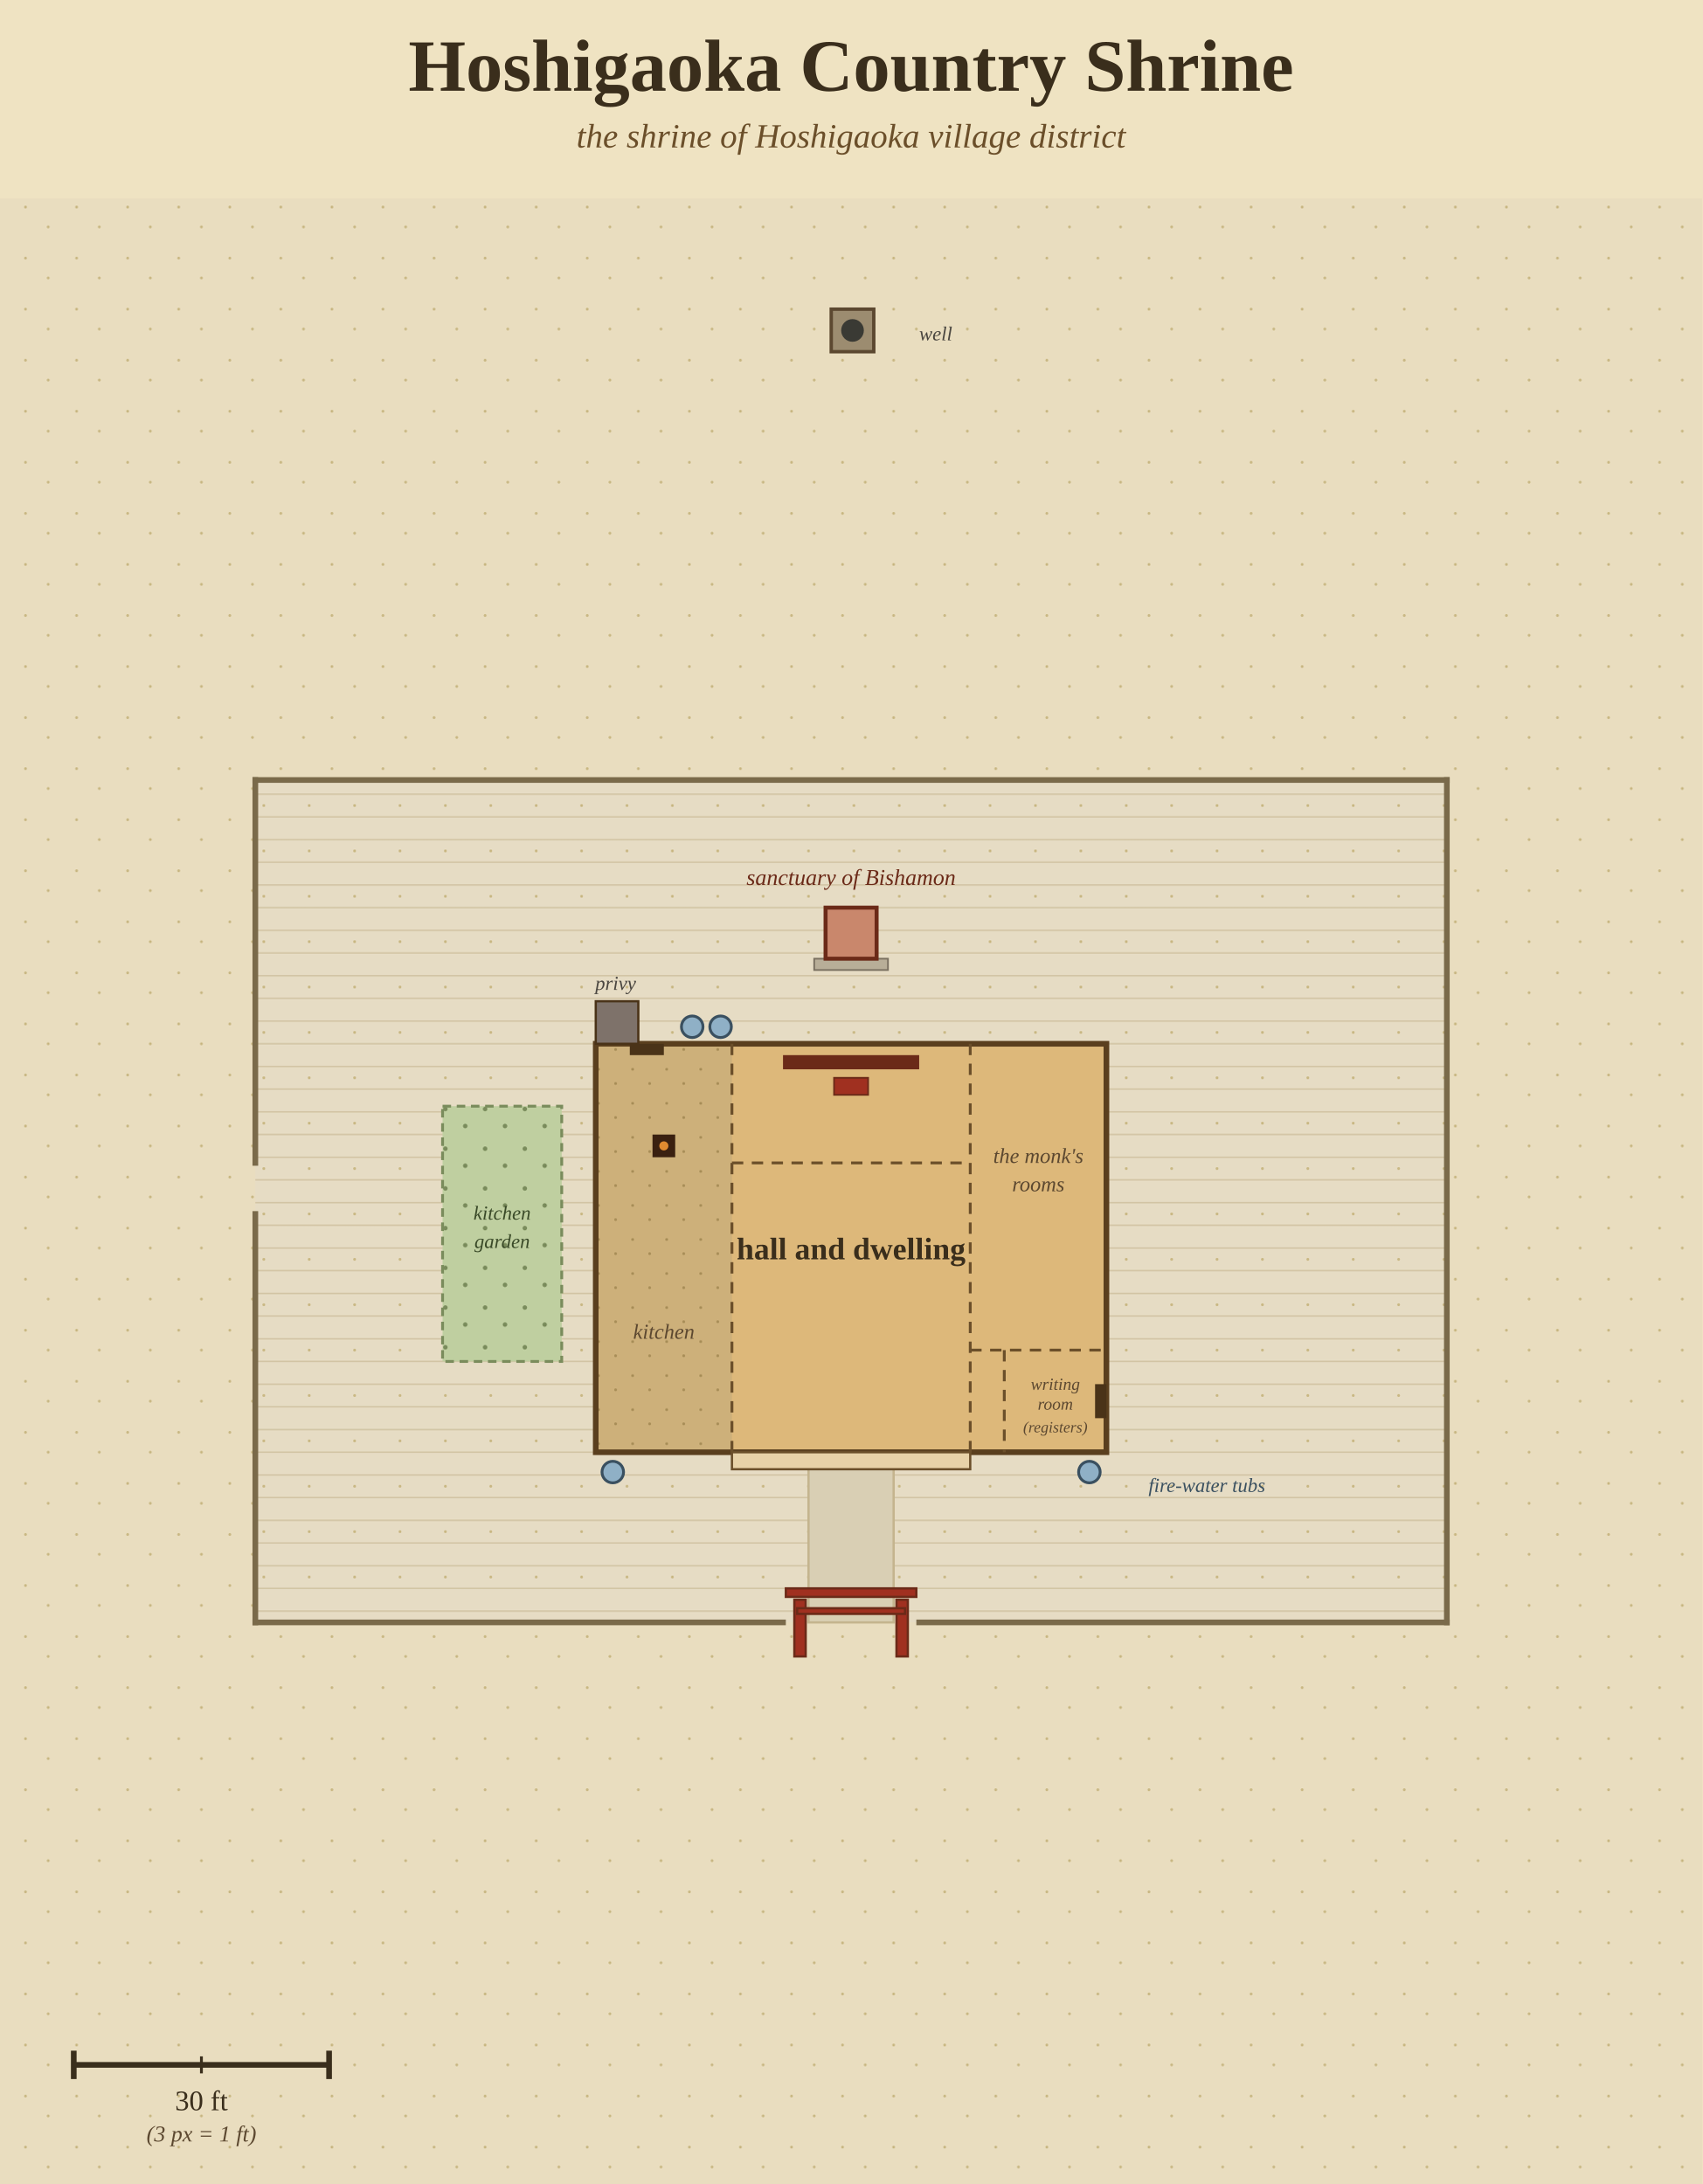
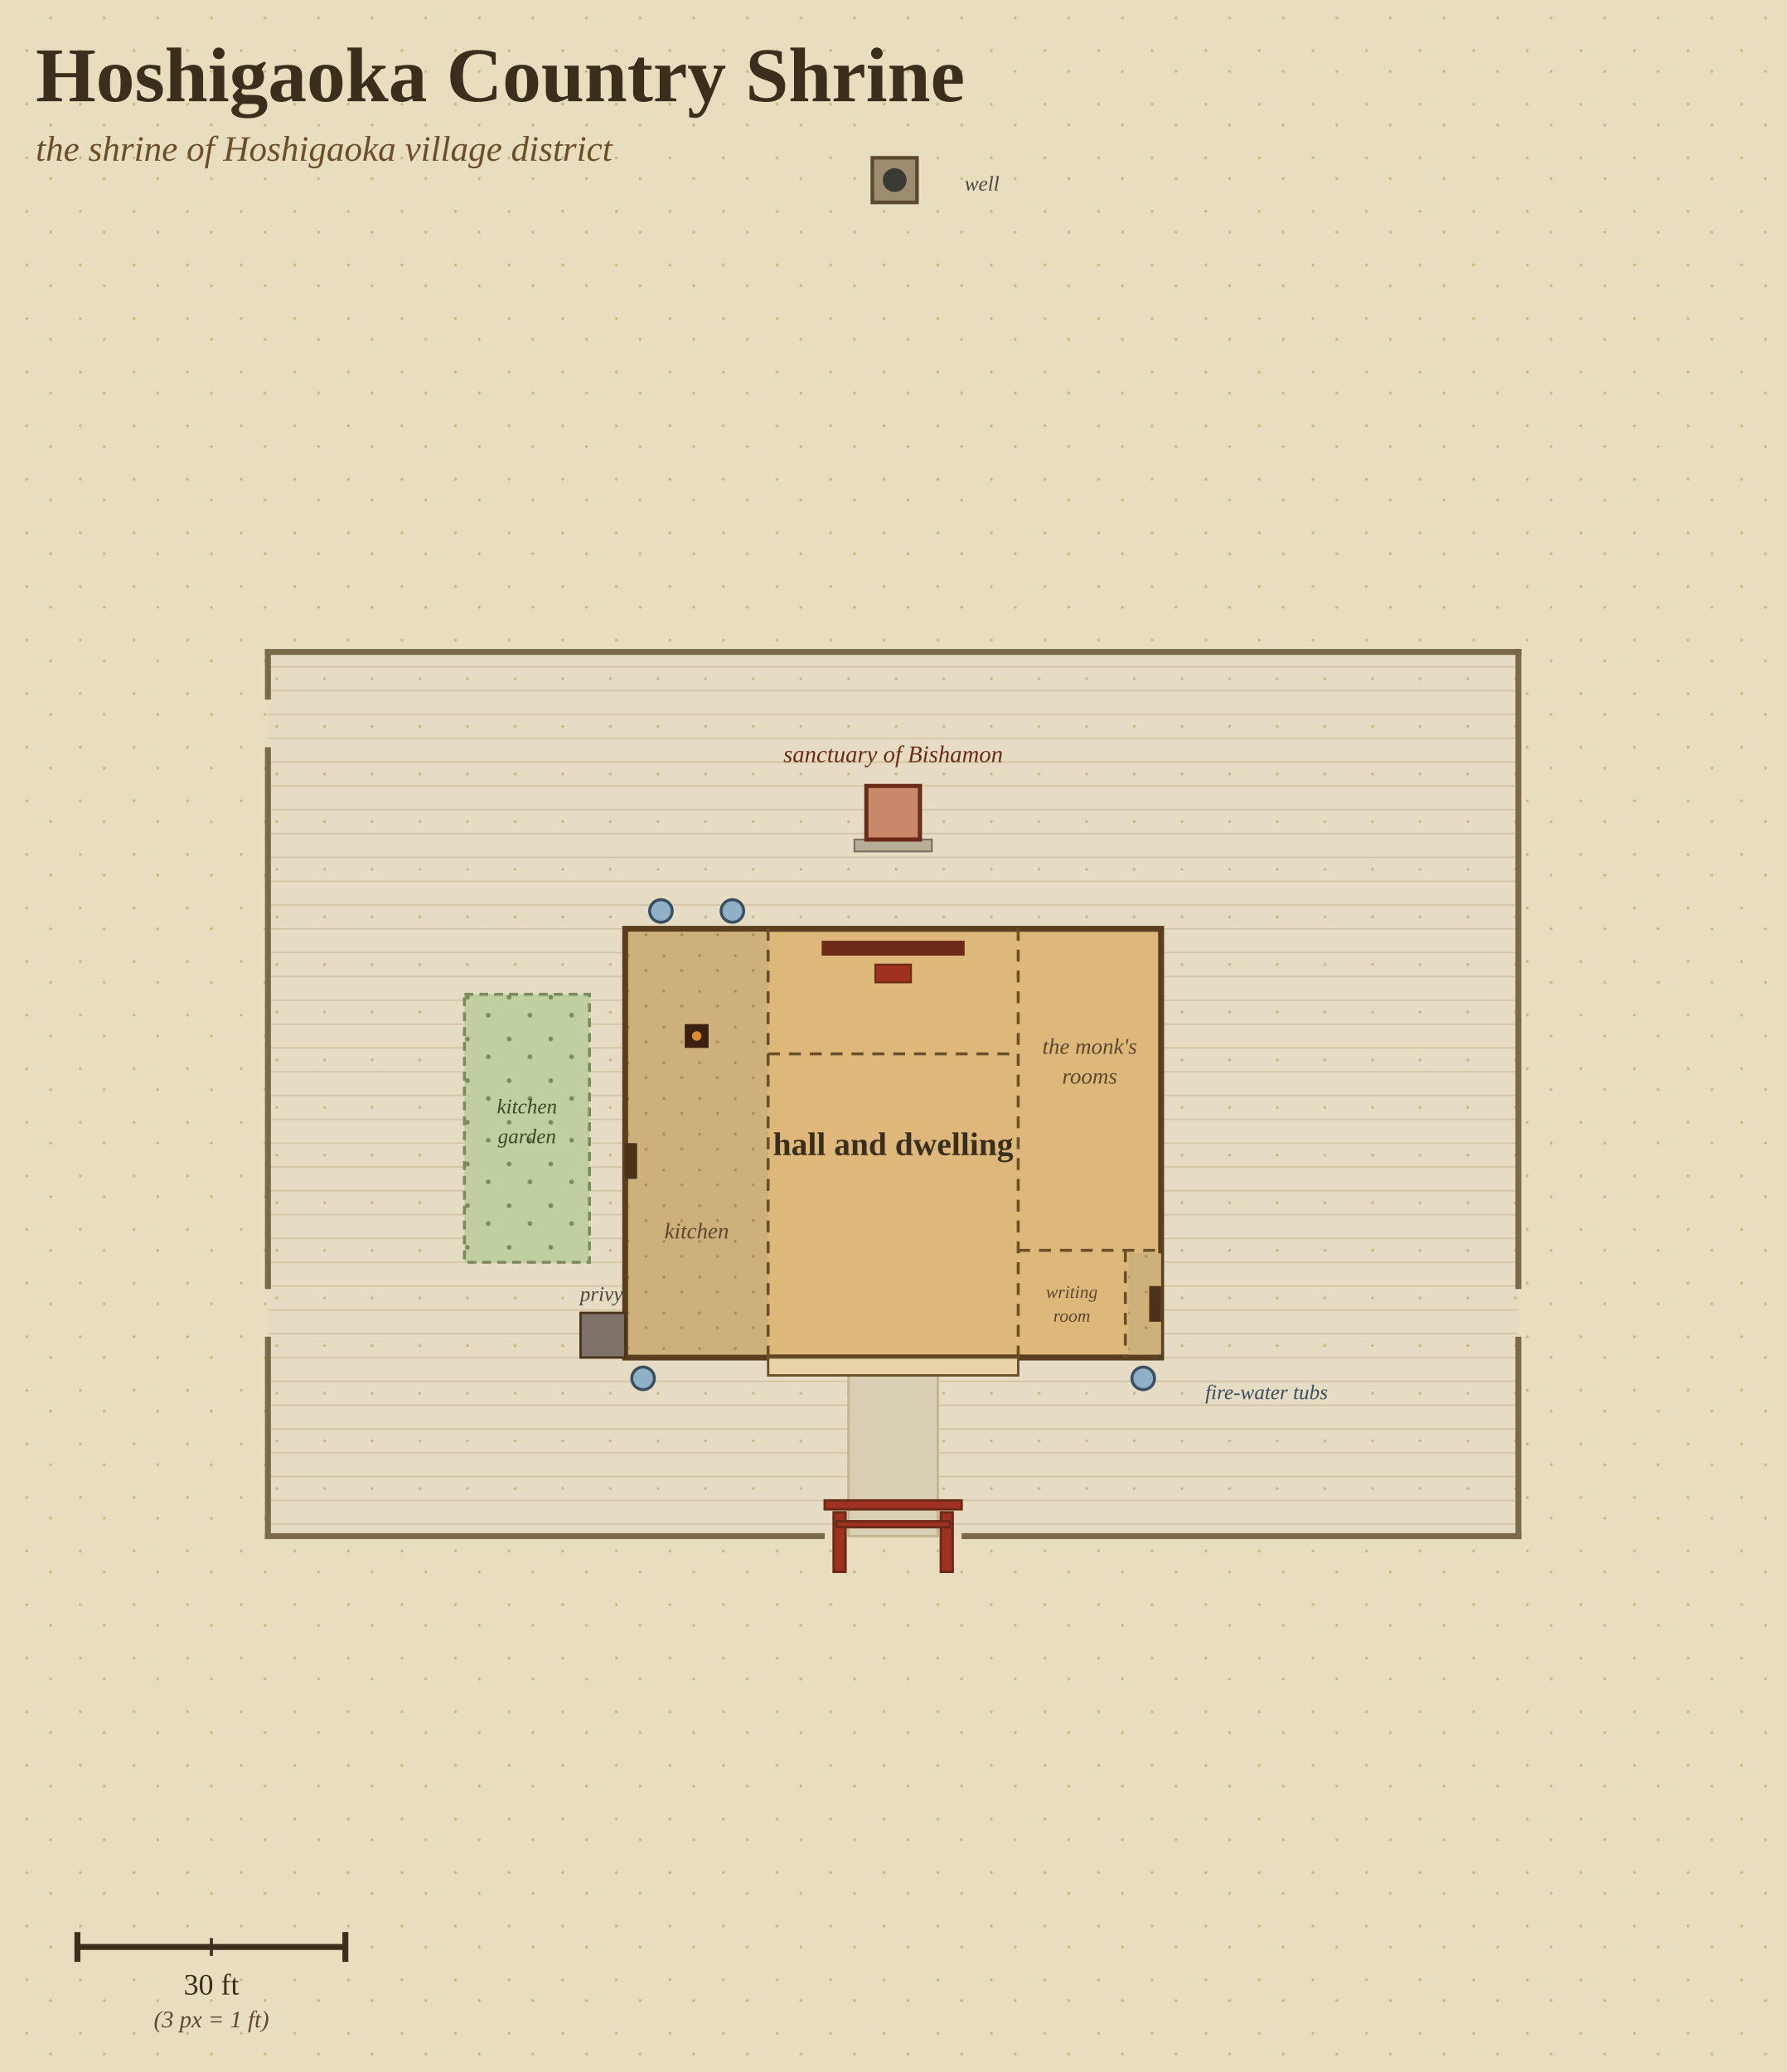
- <svg xmlns="http://www.w3.org/2000/svg" viewBox="140 60 600 770" font-family="Georgia, 'Times New Roman', serif">
+ <svg xmlns="http://www.w3.org/2000/svg" viewBox="140 116 600 696" font-family="Georgia, 'Times New Roman', serif">
  <defs>
    <pattern id="keidai-gravel" patternUnits="userSpaceOnUse" width="16" height="16">
      <rect width="16" height="16" fill="#E6DCC4" />
      <line x1="0" y1="4" x2="16" y2="4" stroke="#D2C4A4" stroke-width="0.5" />
      <line x1="0" y1="12" x2="16" y2="12" stroke="#D2C4A4" stroke-width="0.5" />
      <circle cx="9" cy="8" r="0.5" fill="#C9B884" />
    </pattern>
    <pattern id="swept-earth" patternUnits="userSpaceOnUse" width="18" height="18">
      <rect width="18" height="18" fill="#E9DDBF" />
      <circle cx="5" cy="7" r="0.5" fill="#C9B884" />
      <circle cx="13" cy="14" r="0.5" fill="#C9B884" />
    </pattern>
    <pattern id="garden-stipple" patternUnits="userSpaceOnUse" width="14" height="14">
      <rect width="14" height="14" fill="#BFCFA0" />
      <circle cx="3" cy="3" r="0.8" fill="#7A8C5C" />
      <circle cx="10" cy="9" r="0.8" fill="#7A8C5C" />
    </pattern>
    <pattern id="doma-earth" patternUnits="userSpaceOnUse" width="12" height="12">
      <rect width="12" height="12" fill="#CDB07A" />
      <circle cx="3" cy="5" r="0.5" fill="#A88E58" />
      <circle cx="9" cy="10" r="0.5" fill="#A88E58" />
    </pattern>
  </defs>
  <rect x="0" y="0" width="900" height="900" fill="#EFE3C2" />
-   <rect x="140" y="130" width="600" height="700" fill="url(#swept-earth)" />
-   <text x="440" y="92" text-anchor="middle" font-size="26" font-weight="bold" fill="#3A2E1C">Hoshigaoka Country Shrine</text>
-   <text x="440" y="112" text-anchor="middle" font-size="12" font-style="italic" fill="#6B4F2A">the shrine of Hoshigaoka village district</text>
+   <rect x="140" y="116" width="600" height="696" fill="url(#swept-earth)" />
+   <text x="152" y="150" text-anchor="start" font-size="26" font-weight="bold" fill="#3A2E1C">Hoshigaoka Country Shrine</text>
+   <text x="152" y="170" text-anchor="start" font-size="12" font-style="italic" fill="#6B4F2A">the shrine of Hoshigaoka village district</text>
  <g>
    <g stroke="#3A2E1C">
-       <line x1="166" y1="788" x2="256" y2="788" stroke-width="2" />
-       <line x1="166" y1="783" x2="166" y2="793" stroke-width="2" />
-       <line x1="256" y1="783" x2="256" y2="793" stroke-width="2" />
-       <line x1="211" y1="785" x2="211" y2="791" stroke-width="1" />
+       <line x1="166" y1="770" x2="256" y2="770" stroke-width="2" />
+       <line x1="166" y1="765" x2="166" y2="775" stroke-width="2" />
+       <line x1="256" y1="765" x2="256" y2="775" stroke-width="2" />
+       <line x1="211" y1="767" x2="211" y2="773" stroke-width="1" />
    </g>
-     <text x="211" y="804" text-anchor="middle" font-size="10" fill="#3A2E1C">30 ft</text>
-     <text x="211" y="815" text-anchor="middle" font-size="8" font-style="italic" fill="#5C4830">(3 px = 1 ft)</text>
+     <text x="211" y="786" text-anchor="middle" font-size="10" fill="#3A2E1C">30 ft</text>
+     <text x="211" y="797" text-anchor="middle" font-size="8" font-style="italic" fill="#5C4830">(3 px = 1 ft)</text>
  </g>
  <rect x="230" y="335" width="420" height="297" fill="url(#keidai-gravel)" id="precinct" />
  <g id="fence" stroke="#7A6A4A" stroke-width="2" fill="none" stroke-linecap="square">
    <line x1="230" y1="335" x2="650" y2="335" />
-     <line x1="230" y1="335" x2="230" y2="470" />
-     <line x1="230" y1="488" x2="230" y2="632" />
-     <line x1="650" y1="335" x2="650" y2="632" />
+     <line x1="230" y1="335" x2="230" y2="350" />
+     <line x1="230" y1="368" x2="230" y2="548" />
+     <line x1="230" y1="566" x2="230" y2="632" />
+     <line x1="650" y1="335" x2="650" y2="548" />
+     <line x1="650" y1="566" x2="650" y2="632" />
    <line x1="230" y1="632" x2="416" y2="632" />
    <line x1="464" y1="632" x2="650" y2="632" />
  </g>
  <rect x="425" y="572" width="30" height="60" fill="#D9CFB4" stroke="#C4B48E" stroke-width="0.8" id="approach" />
  <rect x="417" y="620" width="46" height="24" fill="none" id="arch" />
  <g fill="#A03020" stroke="#6B2A18" stroke-width="0.8">
    <rect x="420" y="624" width="4" height="20" />
    <rect x="456" y="624" width="4" height="20" />
    <rect x="417" y="620" width="46" height="3" />
    <rect x="421" y="627" width="38" height="2" />
  </g>
  <rect x="433" y="169" width="15" height="15" fill="#9C8C70" stroke="#5C4830" stroke-width="1.2" id="well" />
  <circle cx="440.5" cy="176.5" r="4" fill="#3A3A34" />
  <text x="464" y="180" text-anchor="start" font-size="7" font-style="italic" fill="#4A4640">well</text>
  <rect x="350" y="428" width="180" height="144" fill="#DDB87A" stroke="#5A3F1E" stroke-width="2" id="hall" />
  <rect x="351" y="429" width="47" height="142" fill="url(#doma-earth)" />
  <g stroke="#6B4F2A" stroke-width="1" stroke-dasharray="4 3" fill="none">
    <line x1="398" y1="428" x2="398" y2="572" />
    <line x1="482" y1="428" x2="482" y2="572" />
    <line x1="482" y1="536" x2="530" y2="536" />
-     <line x1="494" y1="536" x2="494" y2="572" />
+     <line x1="518" y1="536" x2="518" y2="572" />
    <line x1="398" y1="470" x2="482" y2="470" />
  </g>
  <rect x="398" y="572" width="84" height="6" fill="#E8D2A8" stroke="#6B4F2A" stroke-width="0.8" />
  <rect x="416" y="432" width="48" height="5" fill="#6B2A18" />
  <rect x="434" y="440" width="12" height="6" fill="#A03020" stroke="#6B2A18" stroke-width="0.6" />
  <text x="440" y="504" text-anchor="middle" font-size="11" font-weight="bold" fill="#3A2E1C">hall and dwelling</text>
  <text x="506" y="470" text-anchor="middle" font-size="7.5" font-style="italic" fill="#5C4830">the monk's</text>
  <text x="506" y="480" text-anchor="middle" font-size="7.5" font-style="italic" fill="#5C4830">rooms</text>
-   <text x="512" y="550" text-anchor="middle" font-size="6" font-style="italic" fill="#5C4830">writing</text>
-   <text x="512" y="557" text-anchor="middle" font-size="6" font-style="italic" fill="#5C4830">room</text>
-   <text x="512" y="565" text-anchor="middle" font-size="5.5" font-style="italic" fill="#5C4830">(registers)</text>
+   <text x="500" y="552" text-anchor="middle" font-size="6" font-style="italic" fill="#5C4830">writing</text>
+   <text x="500" y="560" text-anchor="middle" font-size="6" font-style="italic" fill="#5C4830">room</text>
+   <rect x="519" y="537" width="11" height="34" fill="url(#doma-earth)" />
  <rect x="526" y="548" width="4" height="12" fill="#4A3318" />
  <text x="374" y="532" text-anchor="middle" font-size="7.5" font-style="italic" fill="#5C4830">kitchen</text>
  <rect x="370" y="460" width="8" height="8" fill="#3A2010" />
  <circle cx="374" cy="464" r="1.6" fill="#E08A30" />
-   <rect x="362" y="428" width="12" height="4" fill="#4A3318" />
+   <rect x="350" y="500" width="4" height="12" fill="#4A3318" />
  <rect x="427" y="398" width="26" height="4" fill="#B8AE98" stroke="#7A7060" stroke-width="0.6" />
  <rect x="431" y="380" width="18" height="18" fill="#C9876C" stroke="#6B2A18" stroke-width="1.4" id="sanctuary" />
  <text x="440" y="372" text-anchor="middle" font-size="8" font-style="italic" fill="#6B2A18">sanctuary of Bishamon</text>
-   <rect x="350" y="413" width="15" height="15" fill="#7E726A" stroke="#4A3318" stroke-width="0.8" />
-   <text x="357" y="409" text-anchor="middle" font-size="7" font-style="italic" fill="#4A4640">privy</text>
+   <rect x="335" y="557" width="15" height="15" fill="#7E726A" stroke="#4A3318" stroke-width="0.8" />
+   <text x="342" y="553" text-anchor="middle" font-size="7" font-style="italic" fill="#4A4640">privy</text>
  <rect x="296" y="450" width="42" height="90" fill="url(#garden-stipple)" stroke="#7A8C5C" stroke-width="1" stroke-dasharray="3 2" id="kitchen_garden" />
  <text x="317" y="490" text-anchor="middle" font-size="7" font-style="italic" fill="#3A4A28">kitchen</text>
  <text x="317" y="500" text-anchor="middle" font-size="7" font-style="italic" fill="#3A4A28">garden</text>
  <g fill="#8FB0C6" stroke="#3A5060" stroke-width="1">
-     <circle cx="384" cy="422" r="3.8" />
-     <circle cx="394" cy="422" r="3.8" />
+     <circle cx="362" cy="422" r="3.8" />
+     <circle cx="386" cy="422" r="3.8" />
    <circle cx="356" cy="579" r="3.8" />
    <circle cx="524" cy="579" r="3.8" />
  </g>
  <text x="586" y="586" text-anchor="end" font-size="7" font-style="italic" fill="#3A5060">fire-water tubs</text>
</svg>
